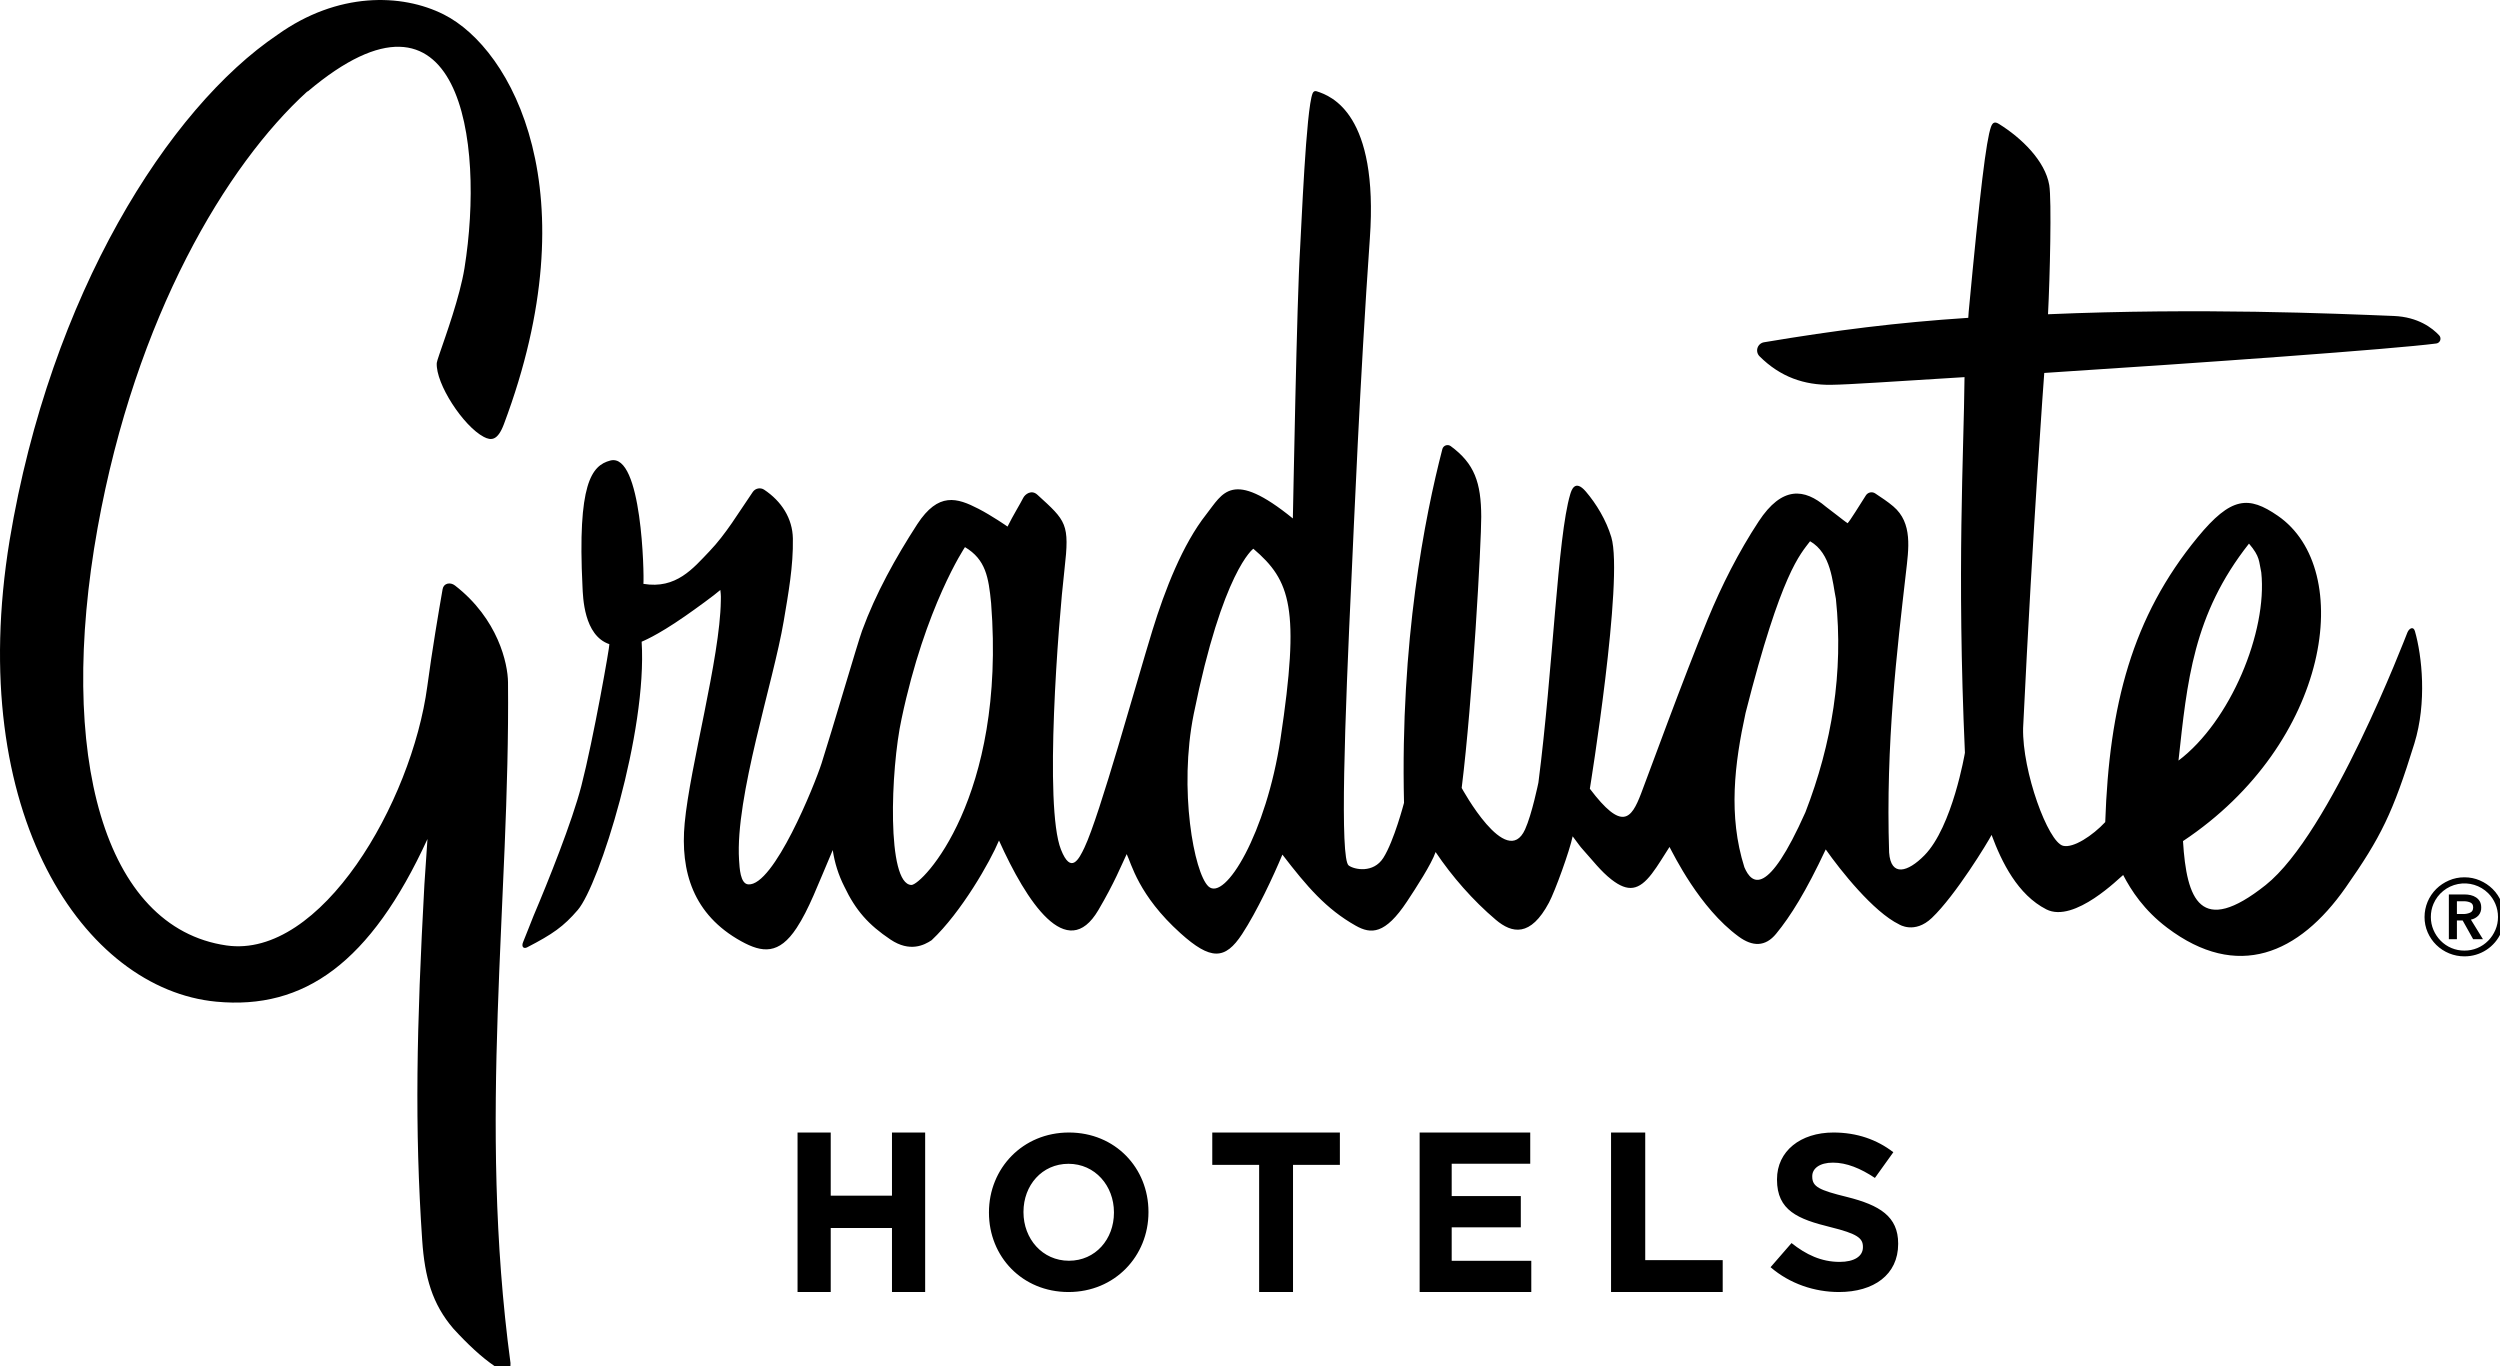
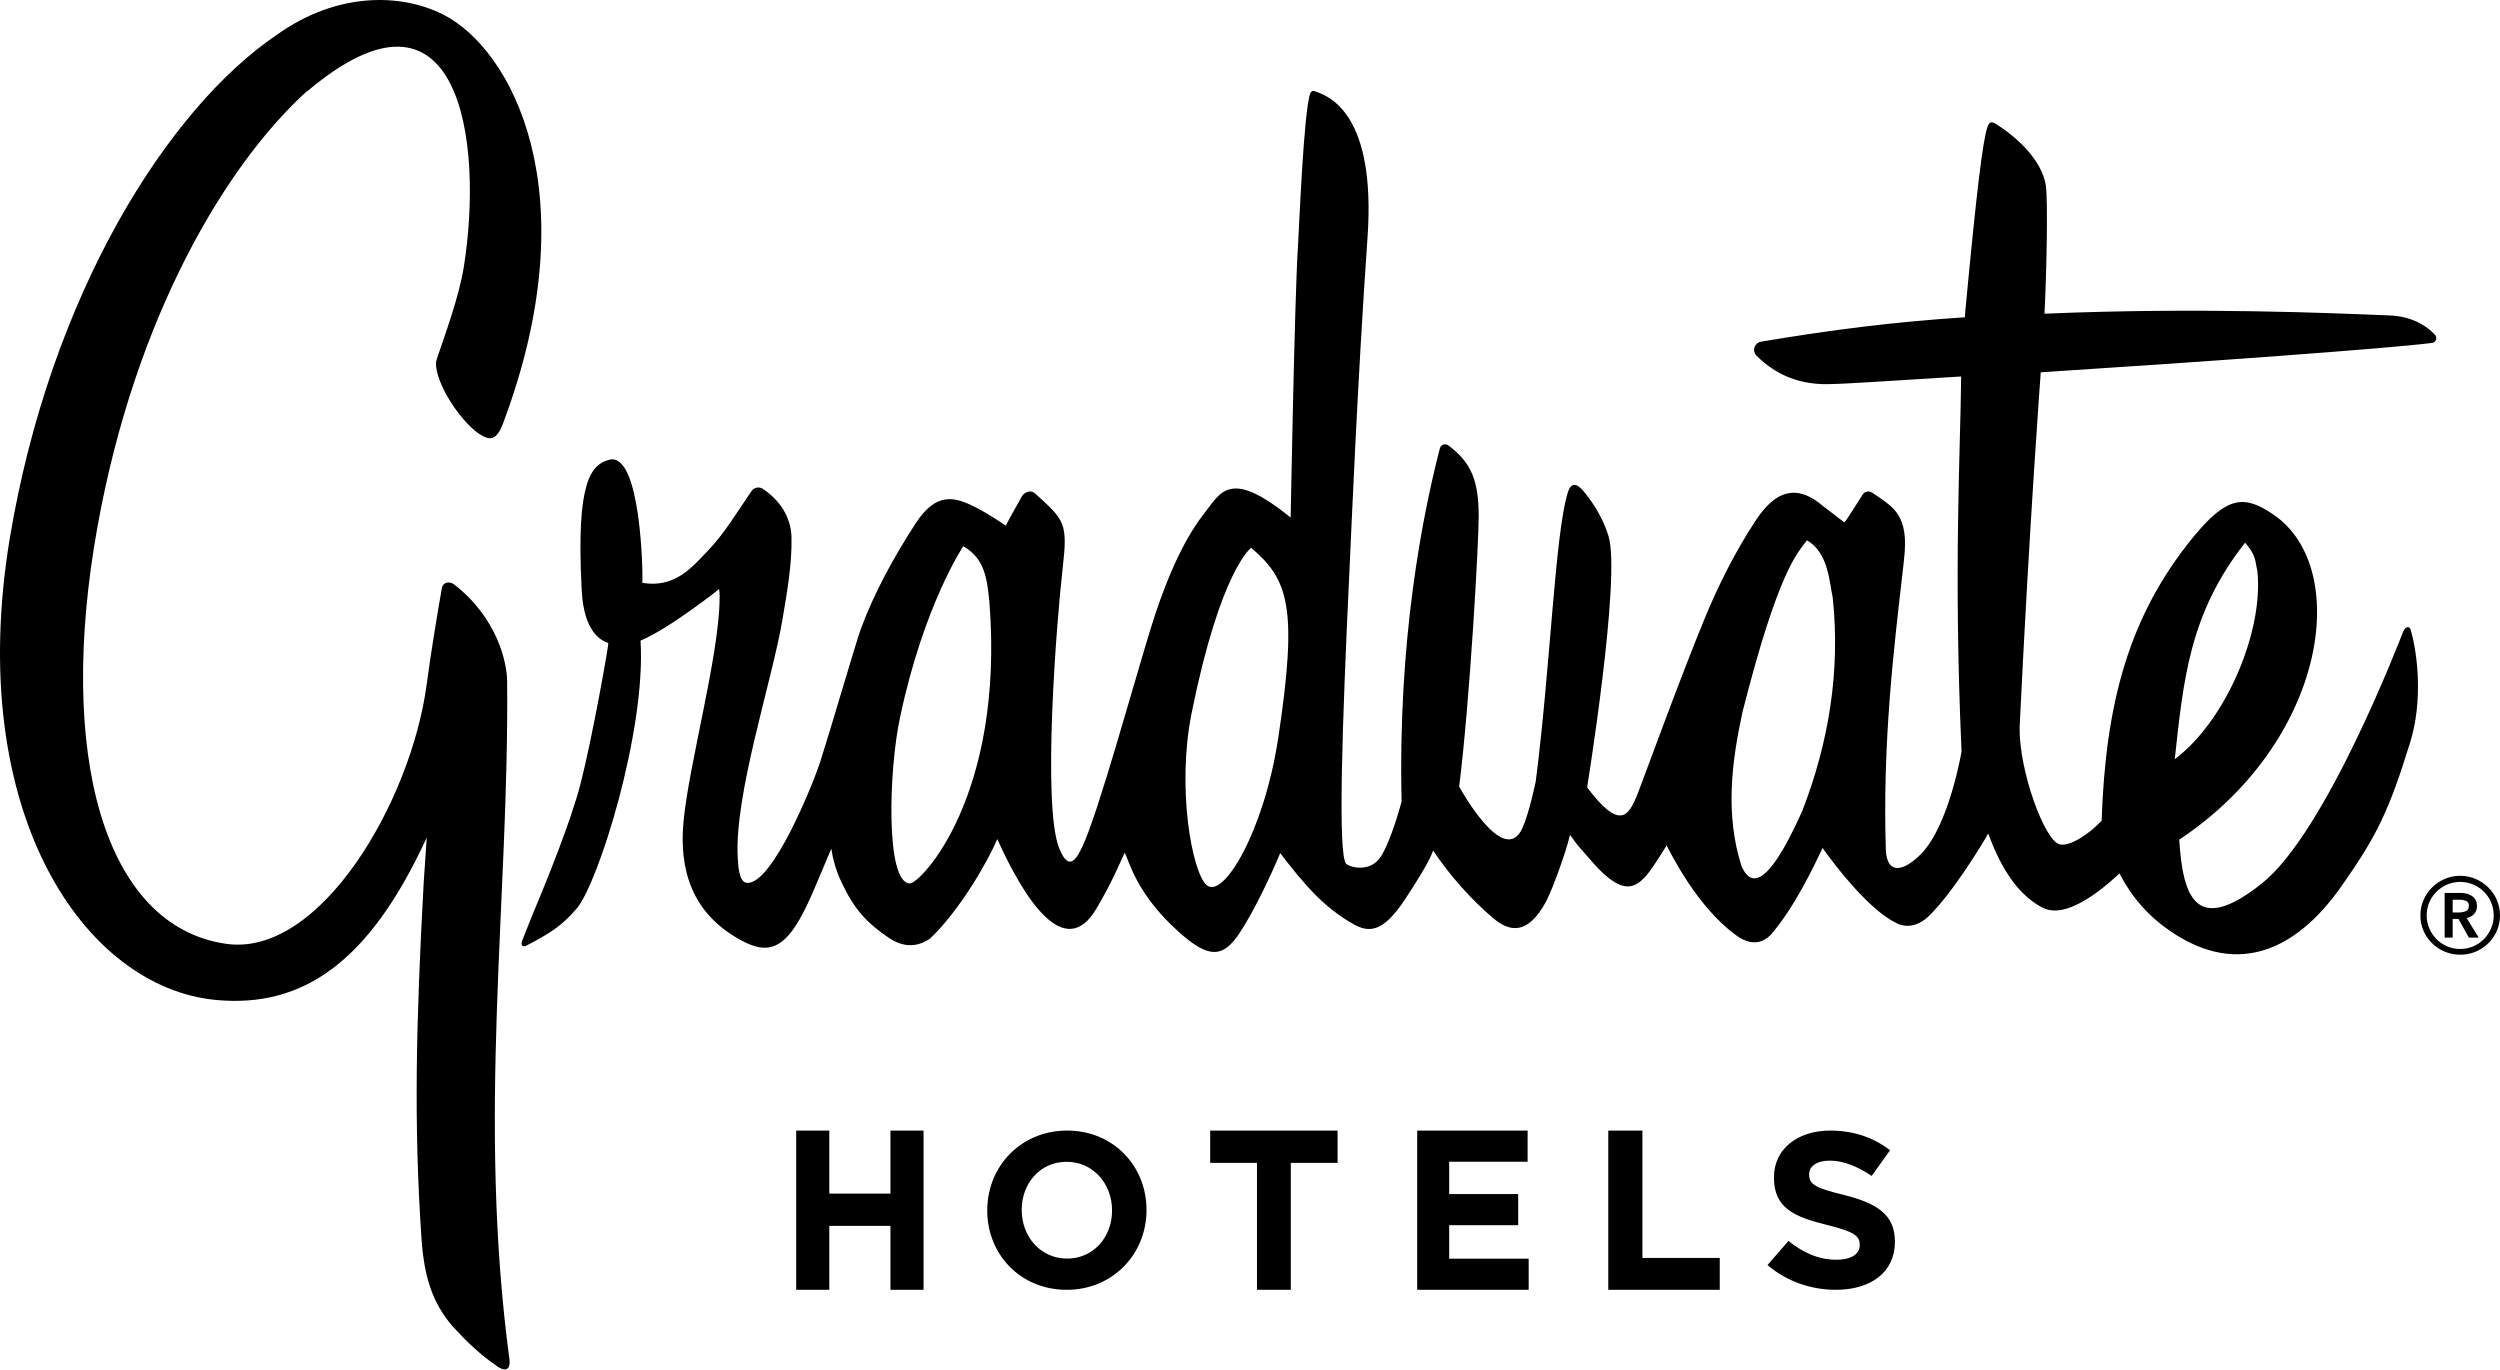
- <svg xmlns="http://www.w3.org/2000/svg" viewbox="0 0 157 86">
+ <svg xmlns="http://www.w3.org/2000/svg" viewBox="0 0 157 86">
  <path fill="currentColor" fill-rule="evenodd" d="M50 71h2.08v3.957h3.84V71H58v10h-2.08v-4.014h-3.84V81H50zM69.836 76.028V76c0-1.658-1.183-3.039-2.85-3.039-1.666 0-2.822 1.354-2.822 3.011V76c0 1.658 1.183 3.039 2.85 3.039 1.666 0 2.822-1.354 2.822-3.011m-7.836 0V76c0-2.748 2.11-5 5.014-5C69.917 71 72 73.224 72 75.972V76c0 2.749-2.11 5-5.013 5S62 78.777 62 76.028M78.938 73.028H76V71h8v2.028h-2.938V81h-2.124zM89 71h6.934v1.957H91.01v2.029h4.333v1.957H91.01v2.1H96V81h-7zM101 71h2.143v8H108v2h-7zM111 79.444l1.314-1.513c.91.721 1.863 1.18 3.018 1.18.91 0 1.459-.347 1.459-.917v-.028c0-.542-.347-.819-2.037-1.236-2.035-.5-3.35-1.04-3.35-2.972v-.028c0-1.764 1.474-2.93 3.538-2.93 1.474 0 2.73.444 3.755 1.236l-1.155 1.611c-.896-.597-1.777-.959-2.629-.959-.851 0-1.299.376-1.299.848v.027c0 .64.432.848 2.18 1.278 2.051.514 3.206 1.222 3.206 2.917v.028c0 1.93-1.53 3.014-3.711 3.014-1.53 0-3.077-.514-4.289-1.556M32.004 85.451c.035.62-.318.748-.97.212-.86-.584-1.726-1.402-2.615-2.373-1.317-1.537-1.792-3.21-1.95-5.527-.482-7.074-.352-13.354.137-22.306l.193-2.858c-3.565 7.763-7.733 10.72-13.242 10.198C5.297 62.016-2.217 51.048.605 33.86c2.558-15.406 9.966-27.077 16.79-31.68-.015-.03.015.031 0 0C21.163-.515 25.177-.425 27.826.91c4.29 2.164 9.211 11.179 3.765 25.681-.392 1.044-.8 1.041-1.265.797-1.274-.67-3.017-3.32-2.945-4.633.004-.061.068-.263.17-.564.379-1.113 1.28-3.587 1.569-5.383 1.284-8.006-.271-19.138-9.817-11.083a.07.07 0 01-.044.015c-5.058 4.6-10.75 14.087-13.14 27.352-2.562 14.235.383 25.068 8.076 26.18 5.929.858 11.62-8.964 12.594-16.25.292-2.195.727-4.763.96-6.091.063-.37.478-.455.773-.226 2.708 2.098 3.315 4.899 3.326 6.067.13 13.766-1.905 27.339.156 42.68m81.183-34.534c-2.377 5.334-3.367 4.533-3.828 3.452-1.022-3.227-.618-6.5.076-9.68 2.248-8.85 3.438-9.948 4.042-10.758 1.332.76 1.403 2.57 1.62 3.615.483 4.601-.248 9.076-1.91 13.37m-32.91-4.597c-.887 5.889-3.476 10.23-4.521 9.248-.897-.843-1.871-6.082-.918-10.807 1.815-8.991 3.736-10.36 3.736-10.36 2.342 2 2.939 3.712 1.703 11.919M57.135 55.48c-1.553-.045-1.308-7.238-.613-10.419C58.007 38 60.496 34.3 60.496 34.3c1.3.775 1.48 1.883 1.639 3.511.952 12.224-4.339 17.69-5 17.67m84.63-19.59c.39 3.708-1.93 9.331-5.191 11.791.545-4.964.91-9.149 4.42-13.602.71.833.614 1.11.771 1.811m9.159 3.764c-.119.288-4.806 12.588-8.886 15.832-4.097 3.256-4.958.903-5.181-2.757 9.252-6.15 10.839-17.031 5.94-20.397-1.828-1.258-2.918-1.21-5.022 1.349-4.115 5.003-5.545 10.543-5.793 17.856-.791.85-2.002 1.647-2.643 1.486-.943-.236-2.565-4.663-2.506-7.38.624-12.897 1.306-21.972 1.326-22.263 9.865-.633 21.872-1.494 24.574-1.846a.304.304 0 00.188-.506c-.43-.466-1.33-1.158-2.845-1.22-3.823-.153-12.111-.516-21.682-.108.12-2.284.234-7.185.078-8.098-.258-1.511-1.728-2.95-3.153-3.832-.239-.148-.39-.125-.501.186-.298.836-.686 4.017-1.397 11.588l-.026.38c-4.478.294-8.283.774-12.808 1.533a.519.519 0 00-.28.876c1.308 1.306 2.81 1.813 4.488 1.791 1.144-.014 3.854-.206 8.365-.482-.044 4.823-.487 12.032.025 23.551 0 0-.78 4.643-2.54 6.43-1.039 1.057-2.103 1.365-2.212-.177-.222-6.843.508-12.759 1.05-17.505.175-1.537.441-3.155-.79-4.197-.352-.299-.743-.553-1.129-.81a.419.419 0 00-.586.119c-.352.545-1.024 1.648-1.153 1.749-.242-.167-1.07-.832-1.356-1.036-1.343-1.139-2.74-1.324-4.218.928-1.256 1.914-2.31 3.997-3.185 6.115-1.527 3.696-3.74 9.791-4.187 10.95-.613 1.596-1.188 2.361-3.208-.312 0 0 2.133-13.151 1.346-15.772-.32-1.067-.94-2.09-1.594-2.856-.698-.817-.913-.062-.985.179-.791 2.66-1.074 10.925-1.992 18.063 0 0-.406 1.99-.837 2.939-1.168 2.561-3.973-2.603-3.973-2.603.689-5.528 1.231-15.417 1.226-17-.007-2.15-.424-3.335-1.914-4.43a.336.336 0 00-.523.185c-1.1 4.245-2.644 12.055-2.404 22.178 0 0-.625 2.396-1.299 3.454-.622.975-1.81.737-2.169.475-.558-.409-.257-8.92.186-18.28.123-2.615.514-12.141 1.14-21.036.55-7.797-2.401-8.924-3.332-9.22-.151-.048-.224.05-.256.127-.413.983-.708 8.51-.784 9.709-.207 3.245-.436 16.227-.455 16.943-3.838-3.117-4.389-1.579-5.432-.253-1.478 1.877-2.587 4.72-3.372 7.268-1.017 3.303-3.303 11.604-4.26 13.616-.342.72-.846 1.72-1.476.122-1.065-2.7-.163-14.224.224-17.571.33-2.864.115-3.015-1.702-4.67-.37-.339-.773-.03-.887.2-.169.344-.63 1.085-.983 1.798-.02-.018-.996-.69-1.821-1.116-1.344-.692-2.51-1.063-3.836.963-1.359 2.102-2.606 4.342-3.462 6.682-.281.769-1.89 6.29-2.54 8.316-.425 1.326-2.998 7.718-4.598 7.586-.499-.042-.541-1.023-.574-1.534-.248-3.95 2.151-11.126 2.799-14.967.289-1.716.607-3.459.575-5.184-.024-1.255-.703-2.33-1.807-3.063a.519.519 0 00-.702.14c-.92 1.338-1.688 2.647-2.723 3.728-1.015 1.06-2.084 2.385-4.138 2.039.05-.538-.082-8.258-2.078-7.73-1.175.31-2.063 1.446-1.741 7.908.031.64.077 3.06 1.684 3.603.046.015-1 5.964-1.757 8.89-.578 2.239-2.083 5.993-2.995 8.14-.166.393-.467 1.21-.65 1.634-.139.323.042.448.242.345 1.607-.83 2.288-1.307 3.18-2.345 1.34-1.562 4.359-11.135 4.004-16.818 0-.008.869-.313 2.724-1.603.669-.465 1.832-1.308 2.21-1.64.048.372.032.535.03.686-.05 3.574-1.935 10.373-2.266 13.931-.283 3.03.53 5.739 3.545 7.406 1.327.734 2.37.843 3.472-.833.77-1.17 1.3-2.627 2.266-4.885a7.4 7.4 0 00.723 2.284c.716 1.505 1.519 2.402 2.894 3.324 1.22.819 2.12.35 2.58.045 1.868-1.754 3.68-4.942 4.225-6.251 1.728 3.837 4.255 7.72 6.23 4.361 1.02-1.736 1.43-2.783 1.776-3.51.286.571.732 2.586 3.37 4.959 1.894 1.705 2.798 1.687 3.866.053.929-1.418 1.966-3.636 2.525-4.98 1.543 2.007 2.74 3.408 4.598 4.457.96.542 1.843.554 3.215-1.518.557-.842 1.539-2.353 1.792-3.1 1.03 1.535 2.344 3.038 3.775 4.248 1.016.86 2.175 1.095 3.332-1.077.38-.714 1.299-3.248 1.485-4.157.406.532.417.585.66.853.575.635 1.105 1.337 1.774 1.857 1.046.814 1.727.68 2.528-.363.405-.528.738-1.112 1.11-1.68.254.463 1.874 3.819 4.332 5.616.882.65 1.681.644 2.351-.172.911-1.11 1.871-2.647 3.111-5.29.917 1.31 2.988 3.918 4.6 4.7 0 0 .968.627 2.052-.403 1.489-1.417 3.522-4.765 3.746-5.206.636 1.717 1.64 3.755 3.434 4.669 1.758.894 4.634-2.032 4.815-2.155.506.974 1.304 2.206 2.76 3.307 4.403 3.325 8.26 1.657 11.186-2.519 2.219-3.166 2.962-4.68 4.308-9.026.797-2.575.48-5.513.036-7.05-.092-.319-.36-.187-.472.087M152 57.489a2.478 2.478 0 01.735-1.76c.226-.223.491-.4.795-.532.303-.131.626-.197.97-.197s.667.066.97.197c.304.132.569.31.795.532a2.478 2.478 0 01.735 1.76c0 .344-.066.665-.197.965a2.495 2.495 0 01-2.303 1.502 2.514 2.514 0 01-1.765-.718 2.495 2.495 0 01-.538-.784 2.374 2.374 0 01-.197-.965zm.395 0c0 .285.055.556.164.811.11.256.26.481.45.675a2.068 2.068 0 001.491.62 2.065 2.065 0 001.491-.62c.19-.194.34-.419.45-.675.11-.255.164-.526.164-.811 0-.292-.055-.566-.164-.822a2.112 2.112 0 00-.45-.67 2.112 2.112 0 00-3.432.67c-.11.256-.164.53-.164.822zm1.13-1.414h.986c.132 0 .26.014.384.043.124.03.235.077.334.143.099.066.177.15.236.252.058.102.088.23.088.384a.71.71 0 01-.176.499.876.876 0 01-.471.258l.756 1.228h-.614l-.658-1.174h-.361v1.174h-.505v-2.807zm.91 1.228c.145 0 .284-.028.416-.083.131-.054.197-.166.197-.334 0-.154-.06-.256-.18-.307a.959.959 0 00-.379-.077h-.46v.8h.405z" />
</svg>
